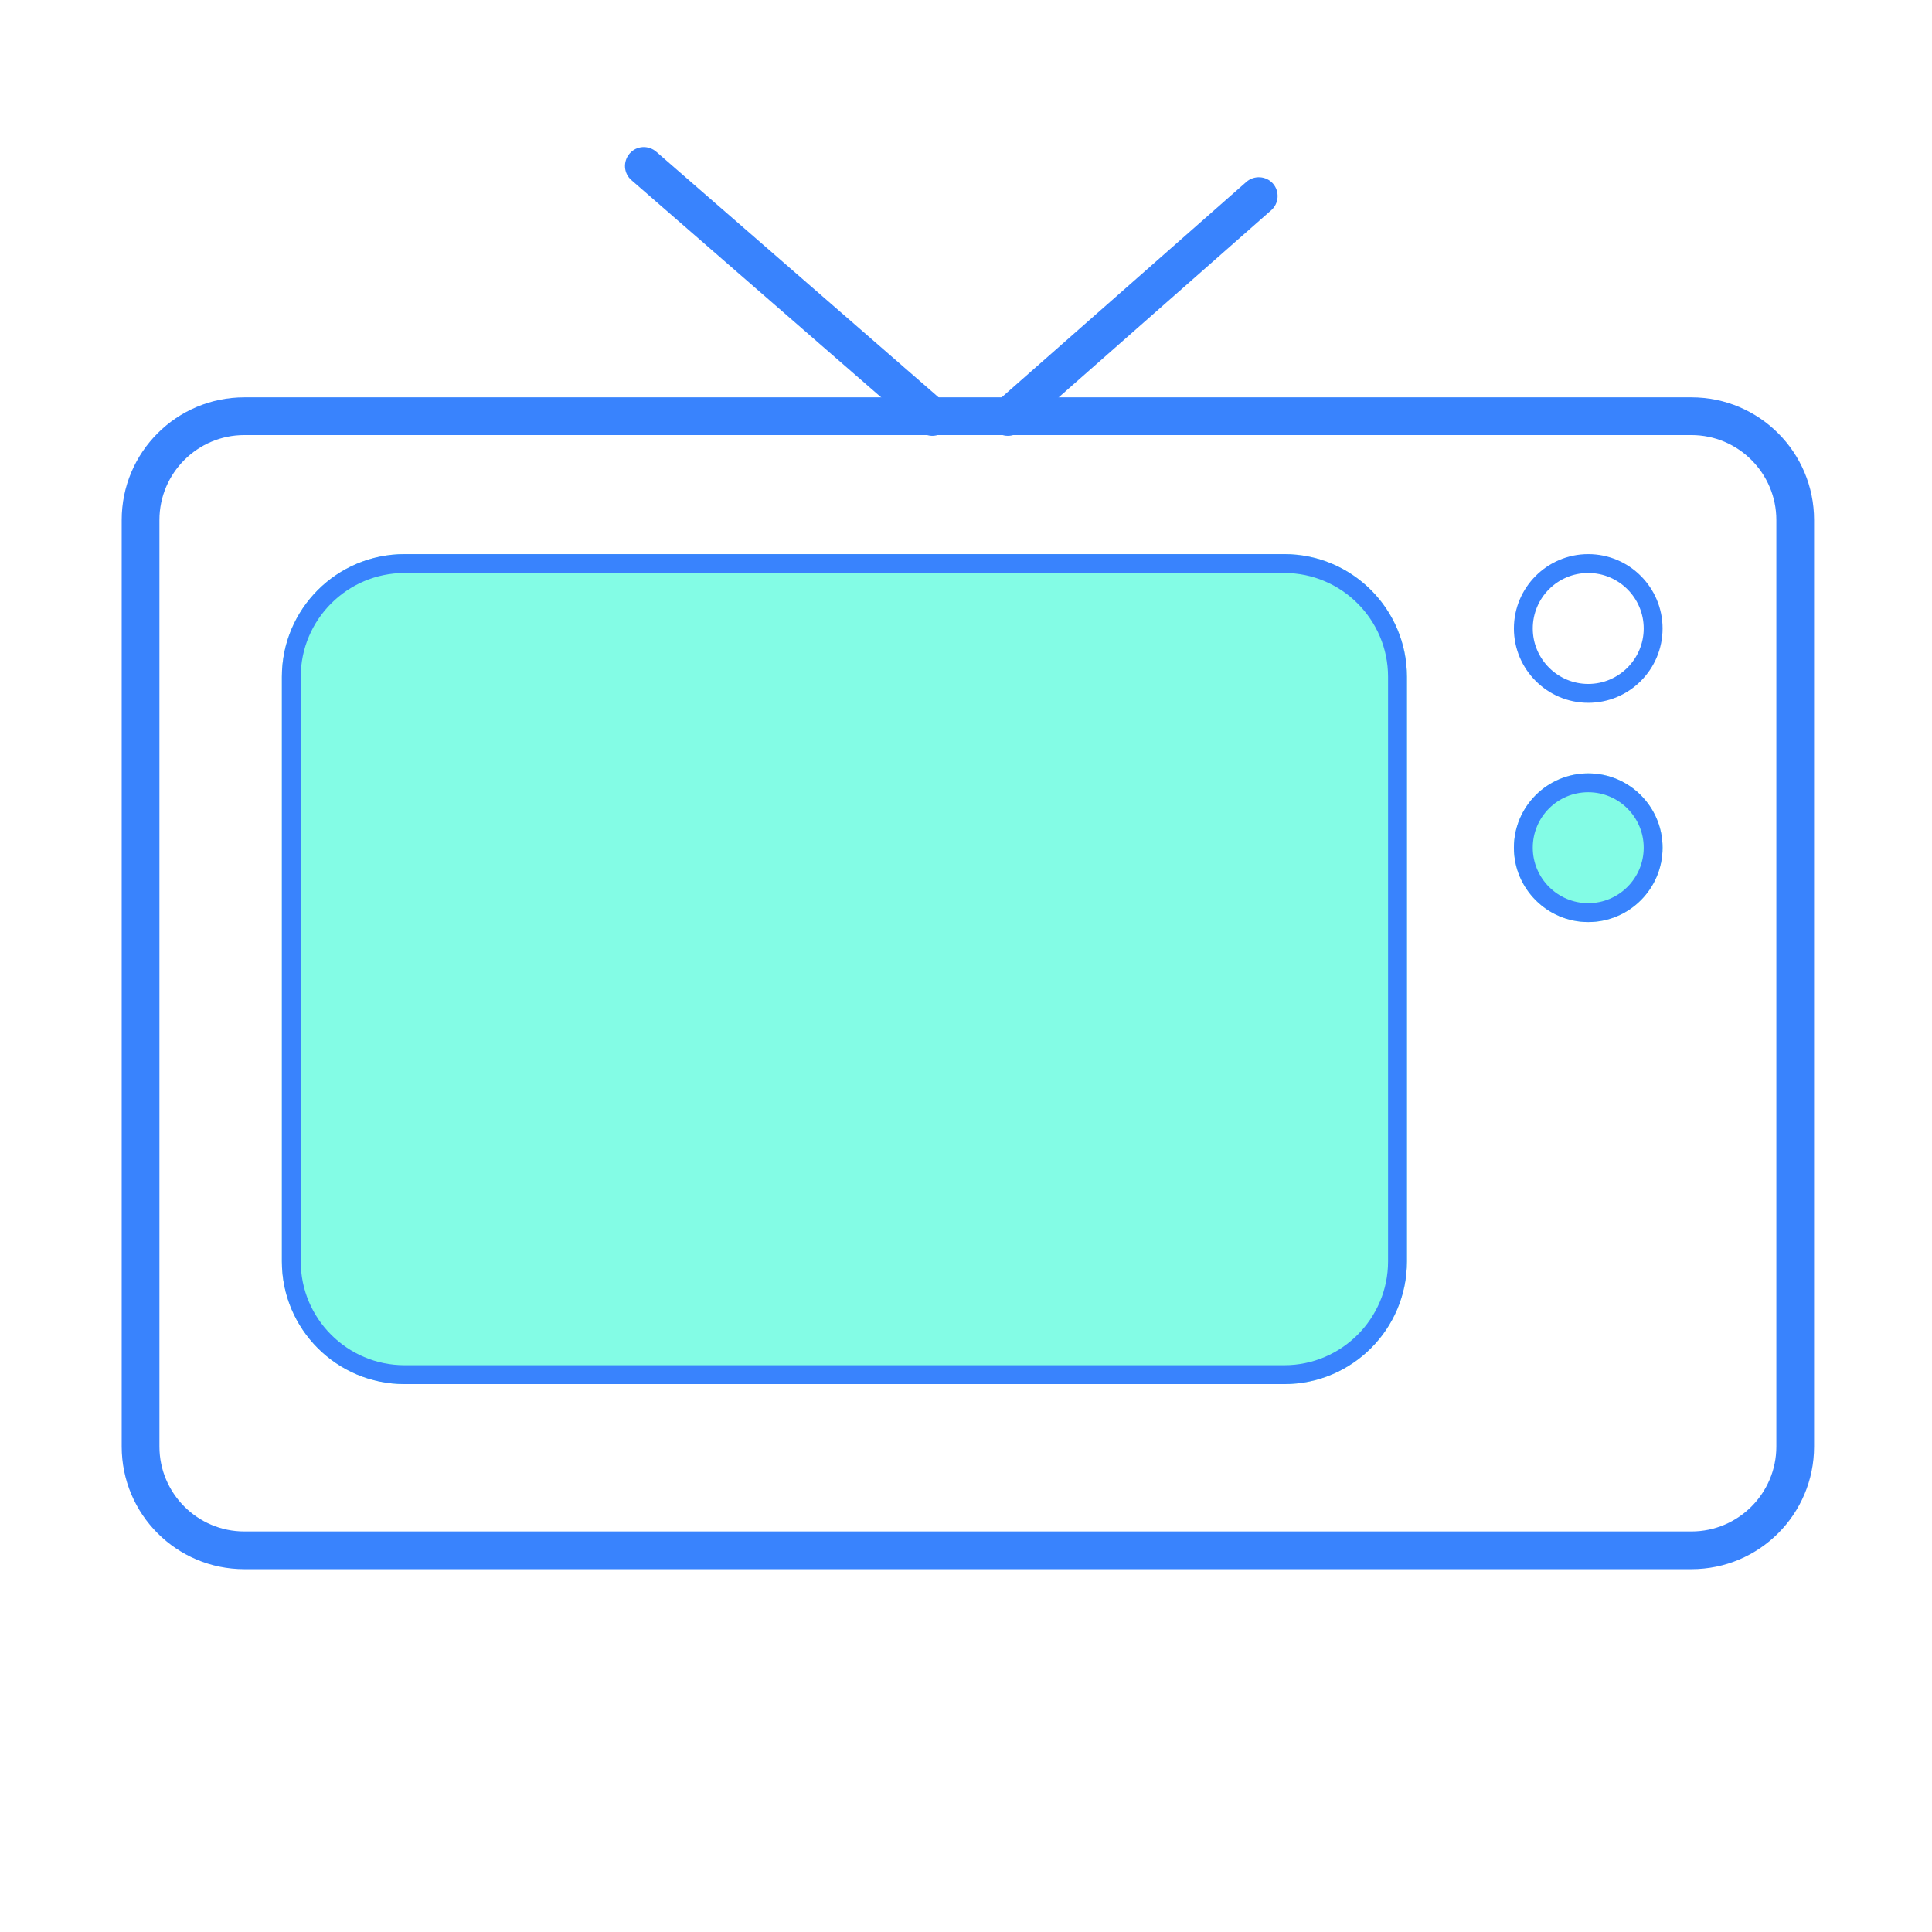
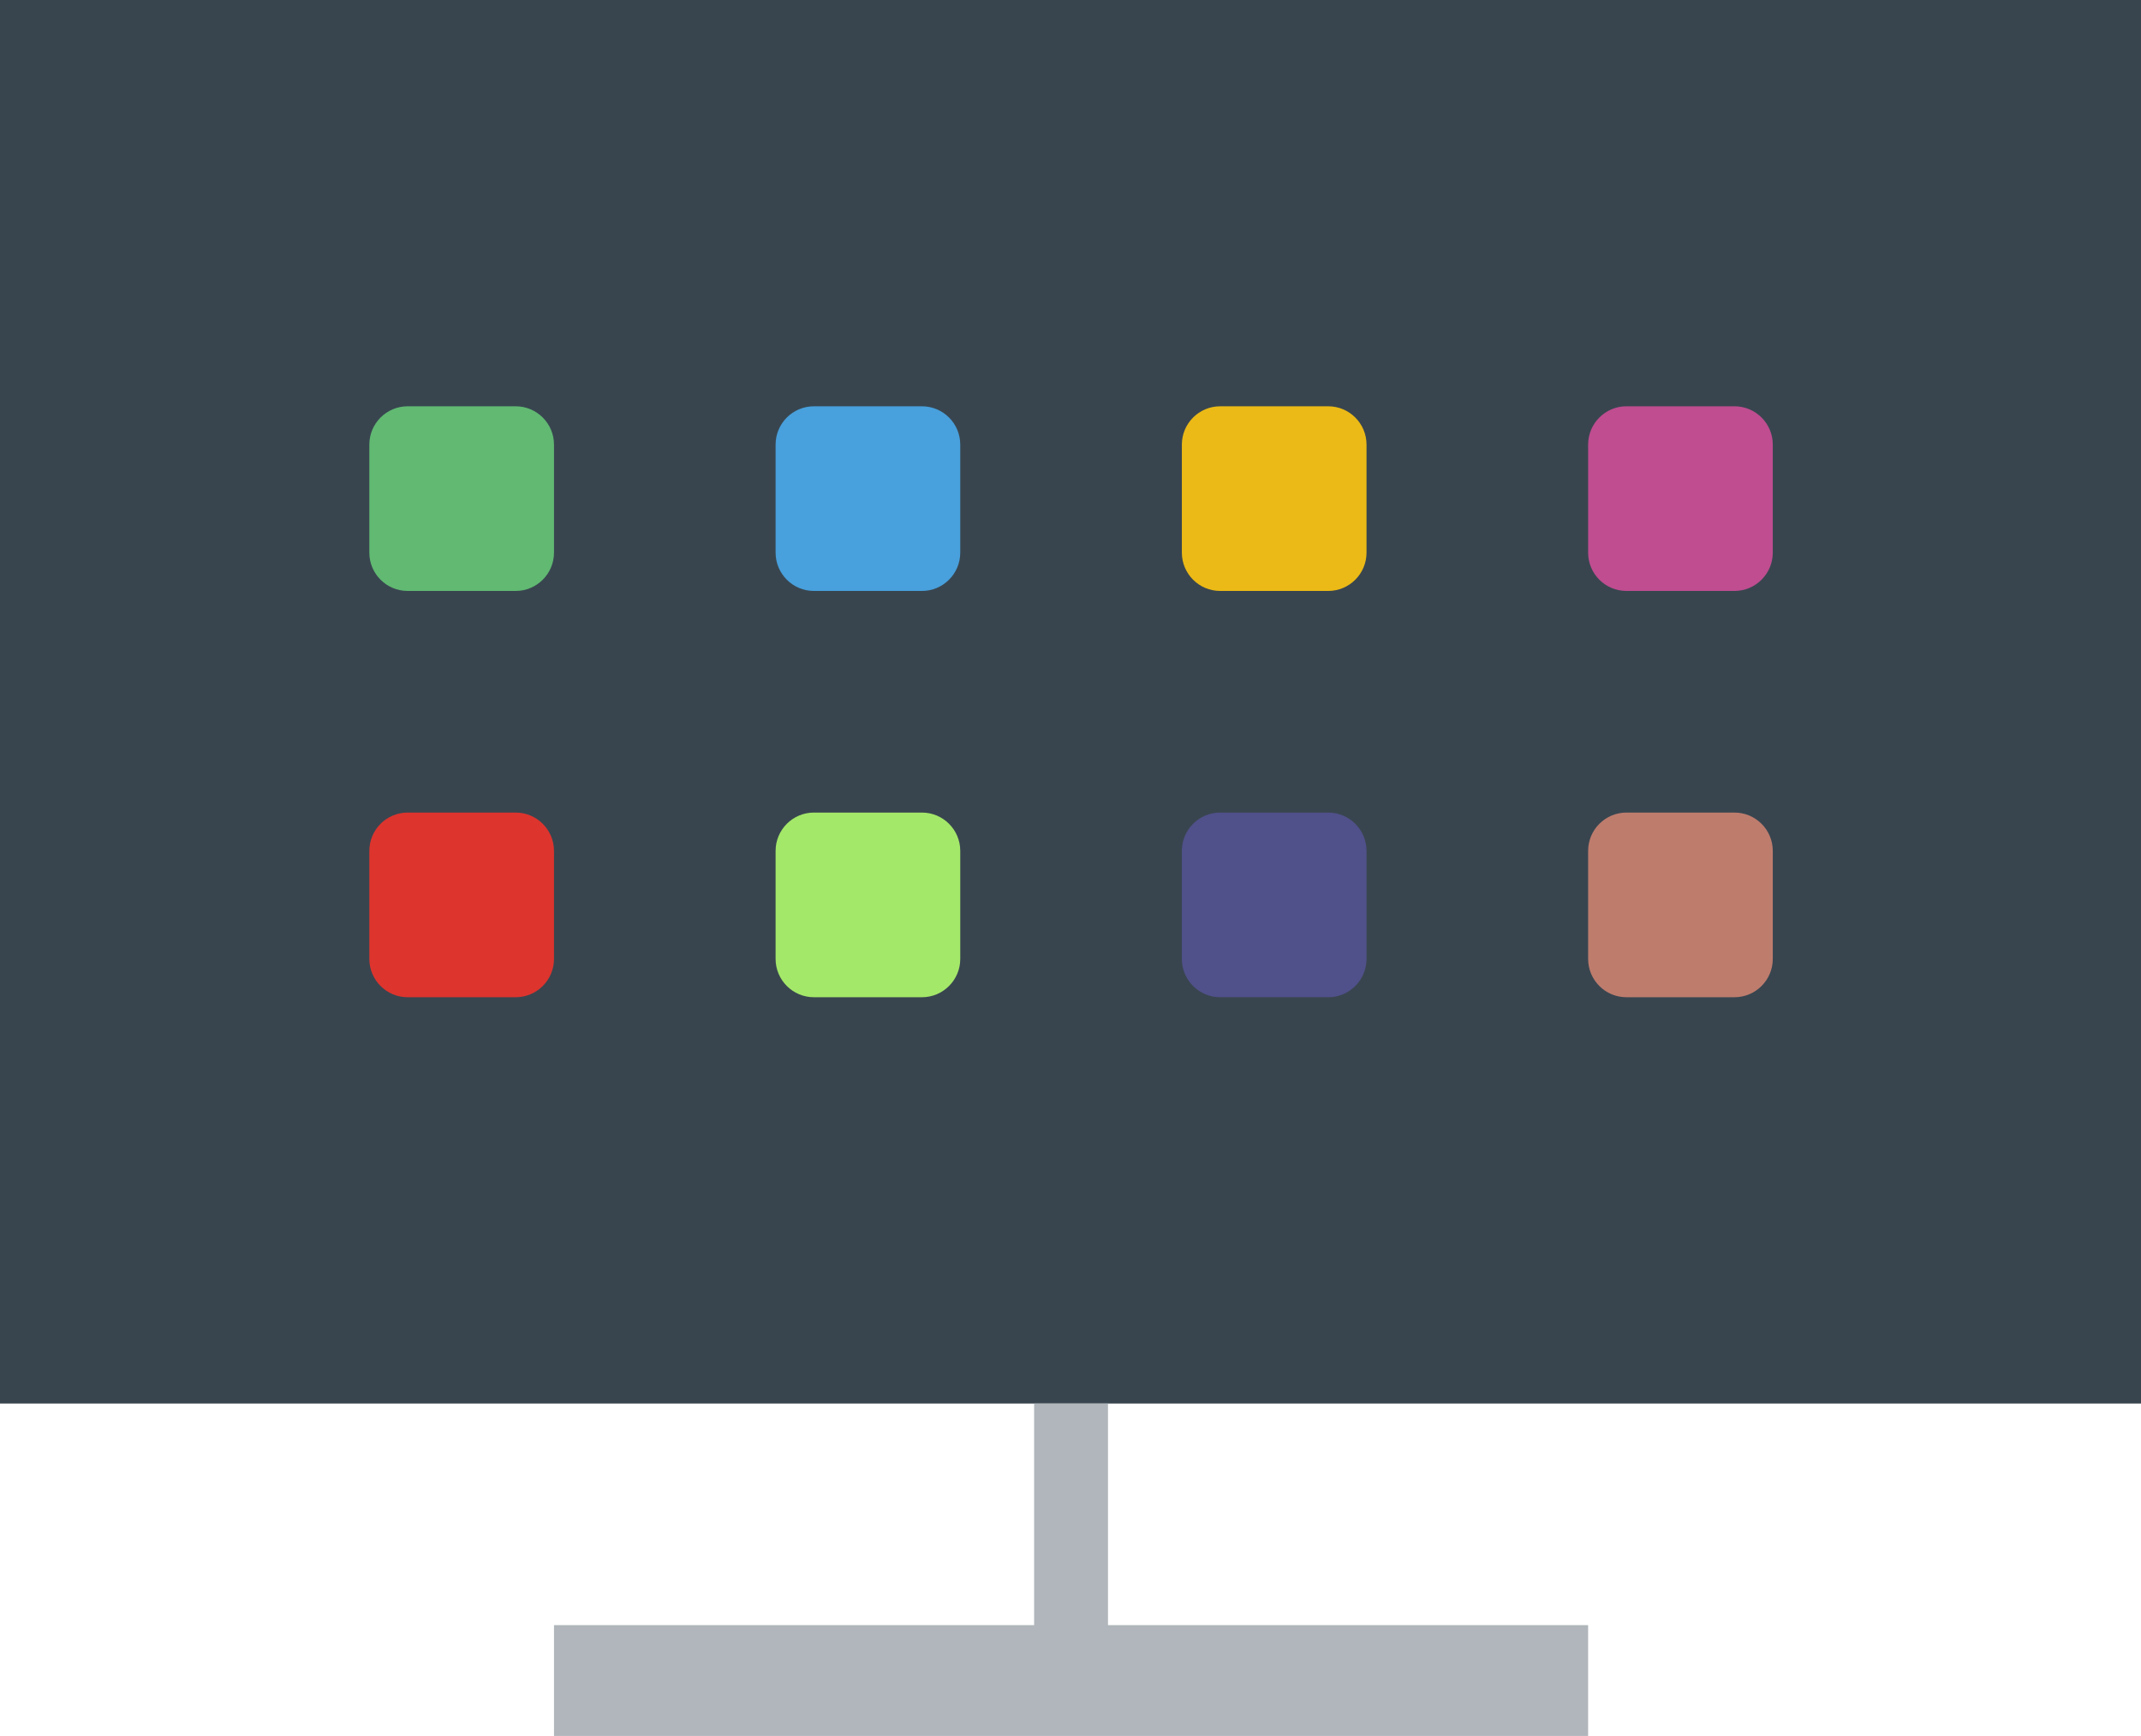
- <svg xmlns="http://www.w3.org/2000/svg" viewBox="0 0 1024 1024" width="200" height="200">
-   <path d="M896.5 230.6c24.8 0 45 20.2 45 45v491.1c0 24.8-20.2 45-45 45h-767c-24.8 0-45-20.2-45-45V275.6c0-24.8 20.2-45 45-45h767m0-20h-767c-35.9 0-65 29.1-65 65v491.1c0 35.9 29.1 65 65 65h767c35.9 0 65-29.1 65-65V275.6c0-35.9-29.1-65-65-65z" fill="#3983FD" />
-   <path d="M680.7 733.6H214.4c-35.9 0-65-29.1-65-65V358.7c0-35.9 29.1-65 65-65h466.3c35.9 0 65 29.1 65 65v309.9c0 35.9-29.1 65-65 65z" fill="#83FCE5" />
-   <path d="M680.7 303.7c30.3 0 55 24.7 55 55v309.9c0 30.3-24.7 55-55 55H214.4c-30.3 0-55-24.7-55-55V358.7c0-30.3 24.7-55 55-55h466.3m0-10H214.4c-35.9 0-65 29.1-65 65v309.9c0 35.9 29.1 65 65 65h466.3c35.9 0 65-29.1 65-65V358.7c0-35.9-29.1-65-65-65zm161.1 10c16.2 0 29.4 13.2 29.4 29.4s-13.2 29.4-29.4 29.4-29.4-13.2-29.4-29.4 13.1-29.4 29.4-29.4m0-10c-21.8 0-39.4 17.7-39.4 39.4s17.7 39.4 39.4 39.4c21.8 0 39.4-17.7 39.4-39.4s-17.6-39.4-39.4-39.4z" fill="#3983FD" />
-   <path d="M802.4 449.3a39.4 39.4 0 1 0 78.8 0 39.4 39.4 0 1 0-78.8 0z" fill="#83FCE5" />
-   <path d="M841.8 419.9c16.2 0 29.4 13.2 29.4 29.4s-13.2 29.4-29.4 29.4-29.4-13.2-29.4-29.4 13.1-29.4 29.4-29.4m0-10c-21.8 0-39.4 17.7-39.4 39.4s17.7 39.4 39.4 39.4c21.8 0 39.4-17.7 39.4-39.4s-17.6-39.4-39.4-39.4zM494.2 231c-2.3 0-4.7-.8-6.6-2.5l-152.9-133c-4.2-3.6-4.6-9.9-1-14.1 3.6-4.2 9.9-4.6 14.1-1l152.9 133c4.2 3.6 4.6 9.9 1 14.1-2 2.3-4.8 3.5-7.5 3.5zm40 0c-2.8 0-5.5-1.1-7.5-3.4-3.6-4.1-3.2-10.5.9-14.1l133-117.1c4.1-3.6 10.5-3.2 14.1.9 3.6 4.1 3.2 10.5-.9 14.1l-133 117.1c-1.9 1.7-4.3 2.5-6.6 2.5z" fill="#3983FD" />
+ <svg xmlns="http://www.w3.org/2000/svg" viewBox="0 0 1263 1024" width="157.875" height="128">
+   <path d="M0 0h1263.66v827.915H0V0z" fill="#38454F" />
+   <path d="M304.193 348.596h-63.706a22.615 22.615 0 0 1-22.615-22.615v-63.706c0-12.484 10.131-22.615 22.615-22.615h63.706c12.484 0 22.616 10.13 22.616 22.615v63.706c0 12.484-10.132 22.615-22.616 22.615" fill="#61B972" />
+   <path d="M543.853 348.596h-63.706a22.615 22.615 0 0 1-22.615-22.615v-63.706c0-12.484 10.131-22.615 22.615-22.615h63.706c12.484 0 22.615 10.13 22.615 22.615v63.706c0 12.484-10.131 22.615-22.615 22.615" fill="#48A0DC" />
+   <path d="M783.513 348.596h-63.706a22.615 22.615 0 0 1-22.616-22.615v-63.706c0-12.484 10.132-22.615 22.616-22.615h63.706c12.484 0 22.615 10.13 22.615 22.615v63.706c0 12.484-10.131 22.615-22.615 22.615" fill="#ECBA16" />
+   <path d="M1023.172 348.596h-63.706a22.615 22.615 0 0 1-22.615-22.615v-63.706c0-12.484 10.131-22.615 22.615-22.615h63.706c12.484 0 22.615 10.13 22.615 22.615v63.706c0 12.484-10.13 22.615-22.615 22.615" fill="#BF4D90" />
+   <path d="M304.193 588.255h-63.706a22.615 22.615 0 0 1-22.615-22.615v-63.706c0-12.484 10.131-22.615 22.615-22.615h63.706c12.484 0 22.616 10.131 22.616 22.615v63.706c0 12.484-10.132 22.615-22.616 22.615" fill="#DD342E" />
+   <path d="M543.853 588.255h-63.706a22.615 22.615 0 0 1-22.615-22.615v-63.706c0-12.484 10.131-22.615 22.615-22.615h63.706c12.484 0 22.615 10.131 22.615 22.615v63.706c0 12.484-10.131 22.615-22.615 22.615" fill="#A4E869" />
+   <path d="M783.513 588.255h-63.706a22.615 22.615 0 0 1-22.616-22.615v-63.706c0-12.484 10.132-22.615 22.616-22.615h63.706c12.484 0 22.615 10.131 22.615 22.615v63.706c0 12.484-10.131 22.615-22.615 22.615" fill="#50508A" />
+   <path d="M1023.172 588.255h-63.706a22.615 22.615 0 0 1-22.615-22.615v-63.706c0-12.484 10.131-22.615 22.615-22.615h63.706c12.484 0 22.615 10.131 22.615 22.615v63.706c0 12.484-10.13 22.615-22.615 22.615" fill="#BE7C6D" />
+   <path d="M653.617 958.638V827.915h-43.574v130.723H326.809V1024H936.85v-65.362H653.617" fill="#B0B6BB" />
</svg>
